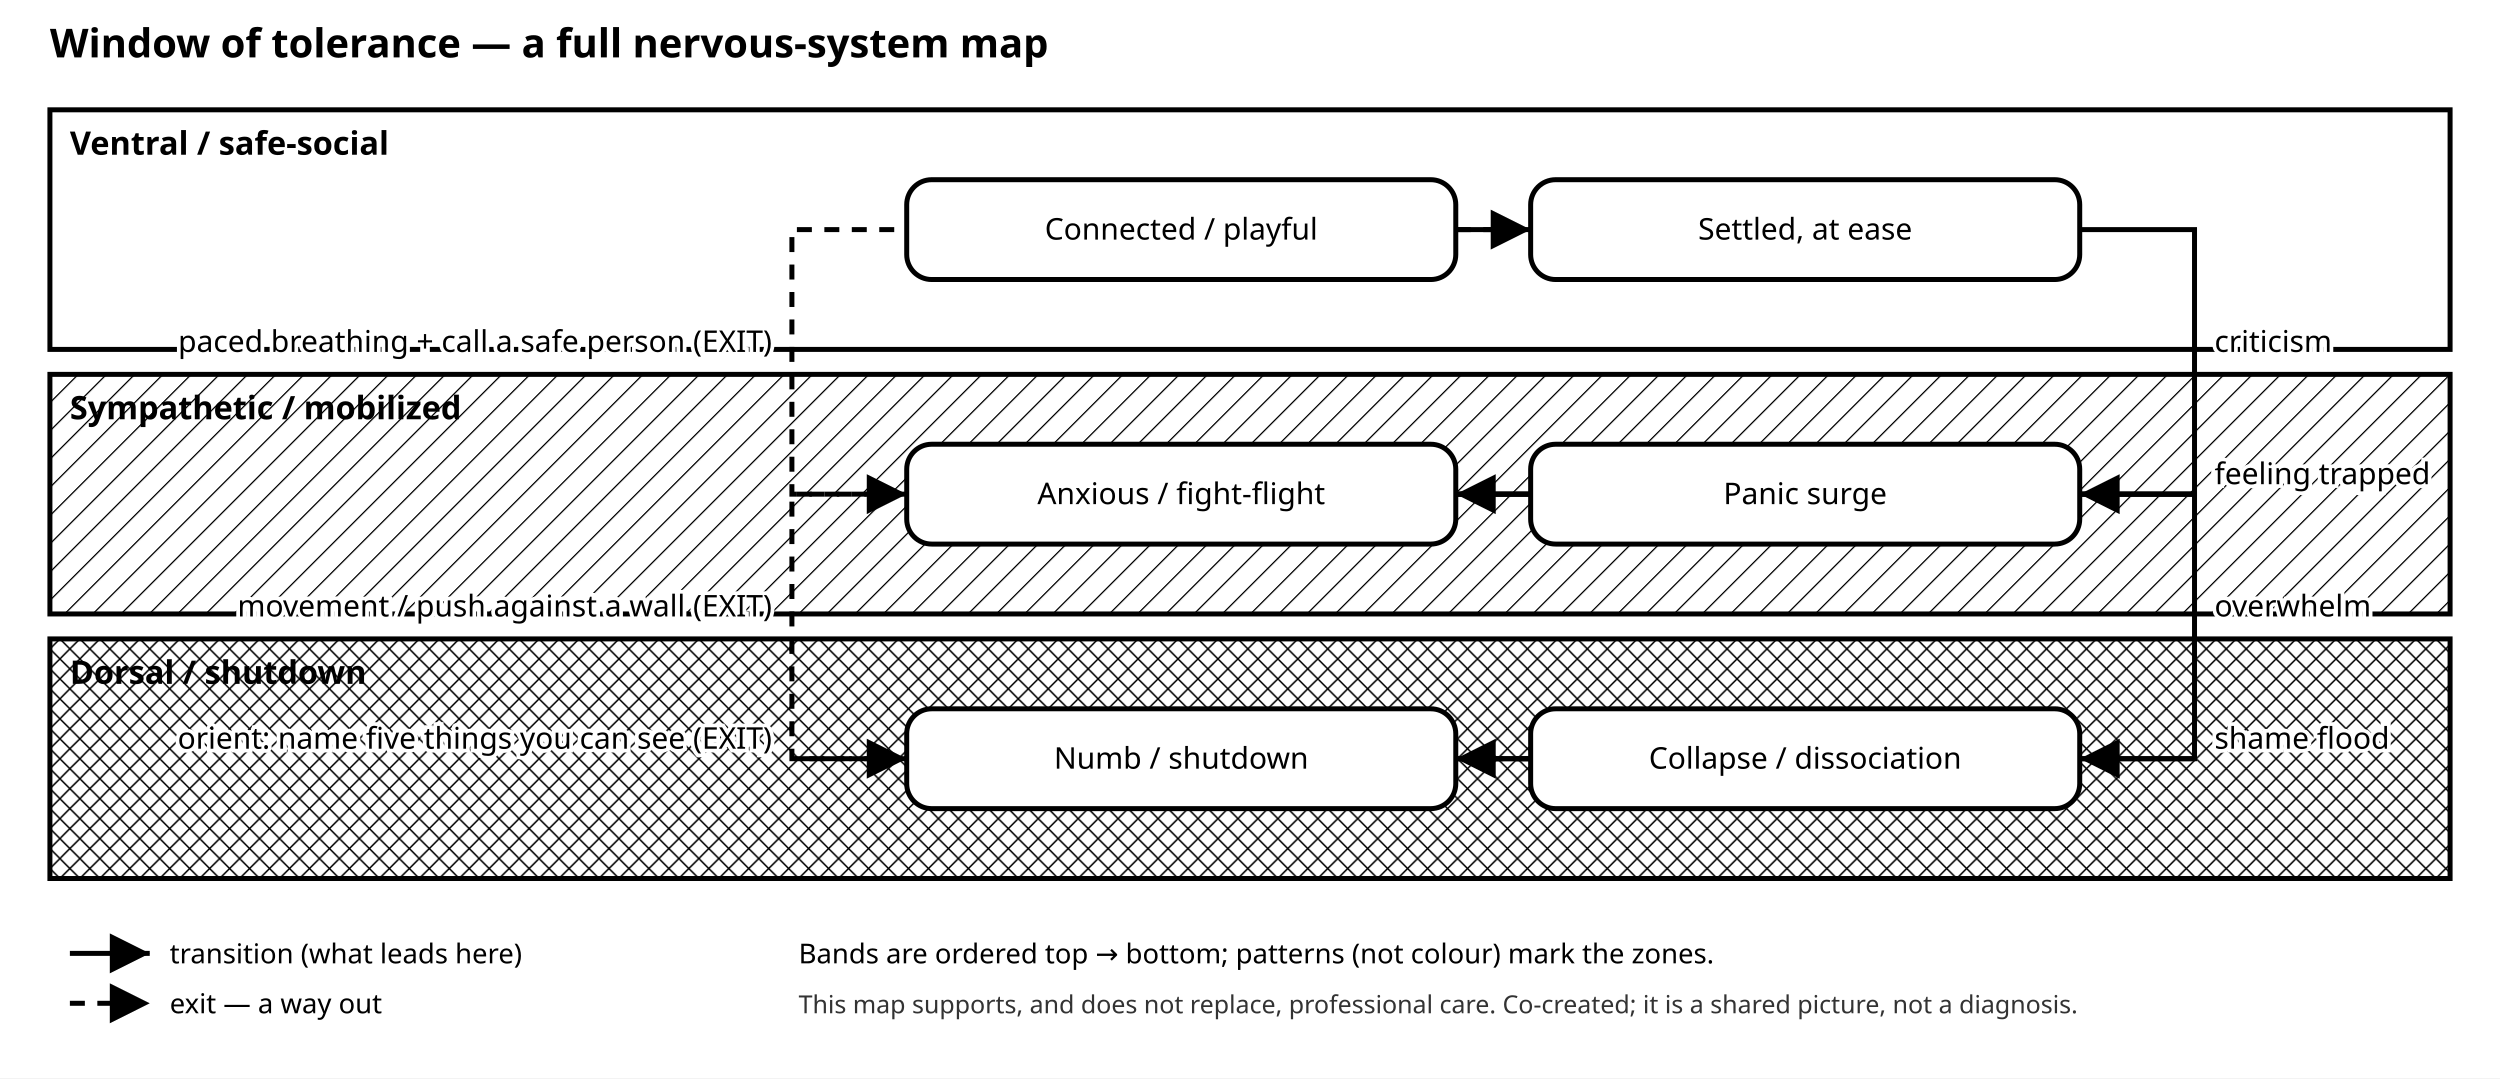
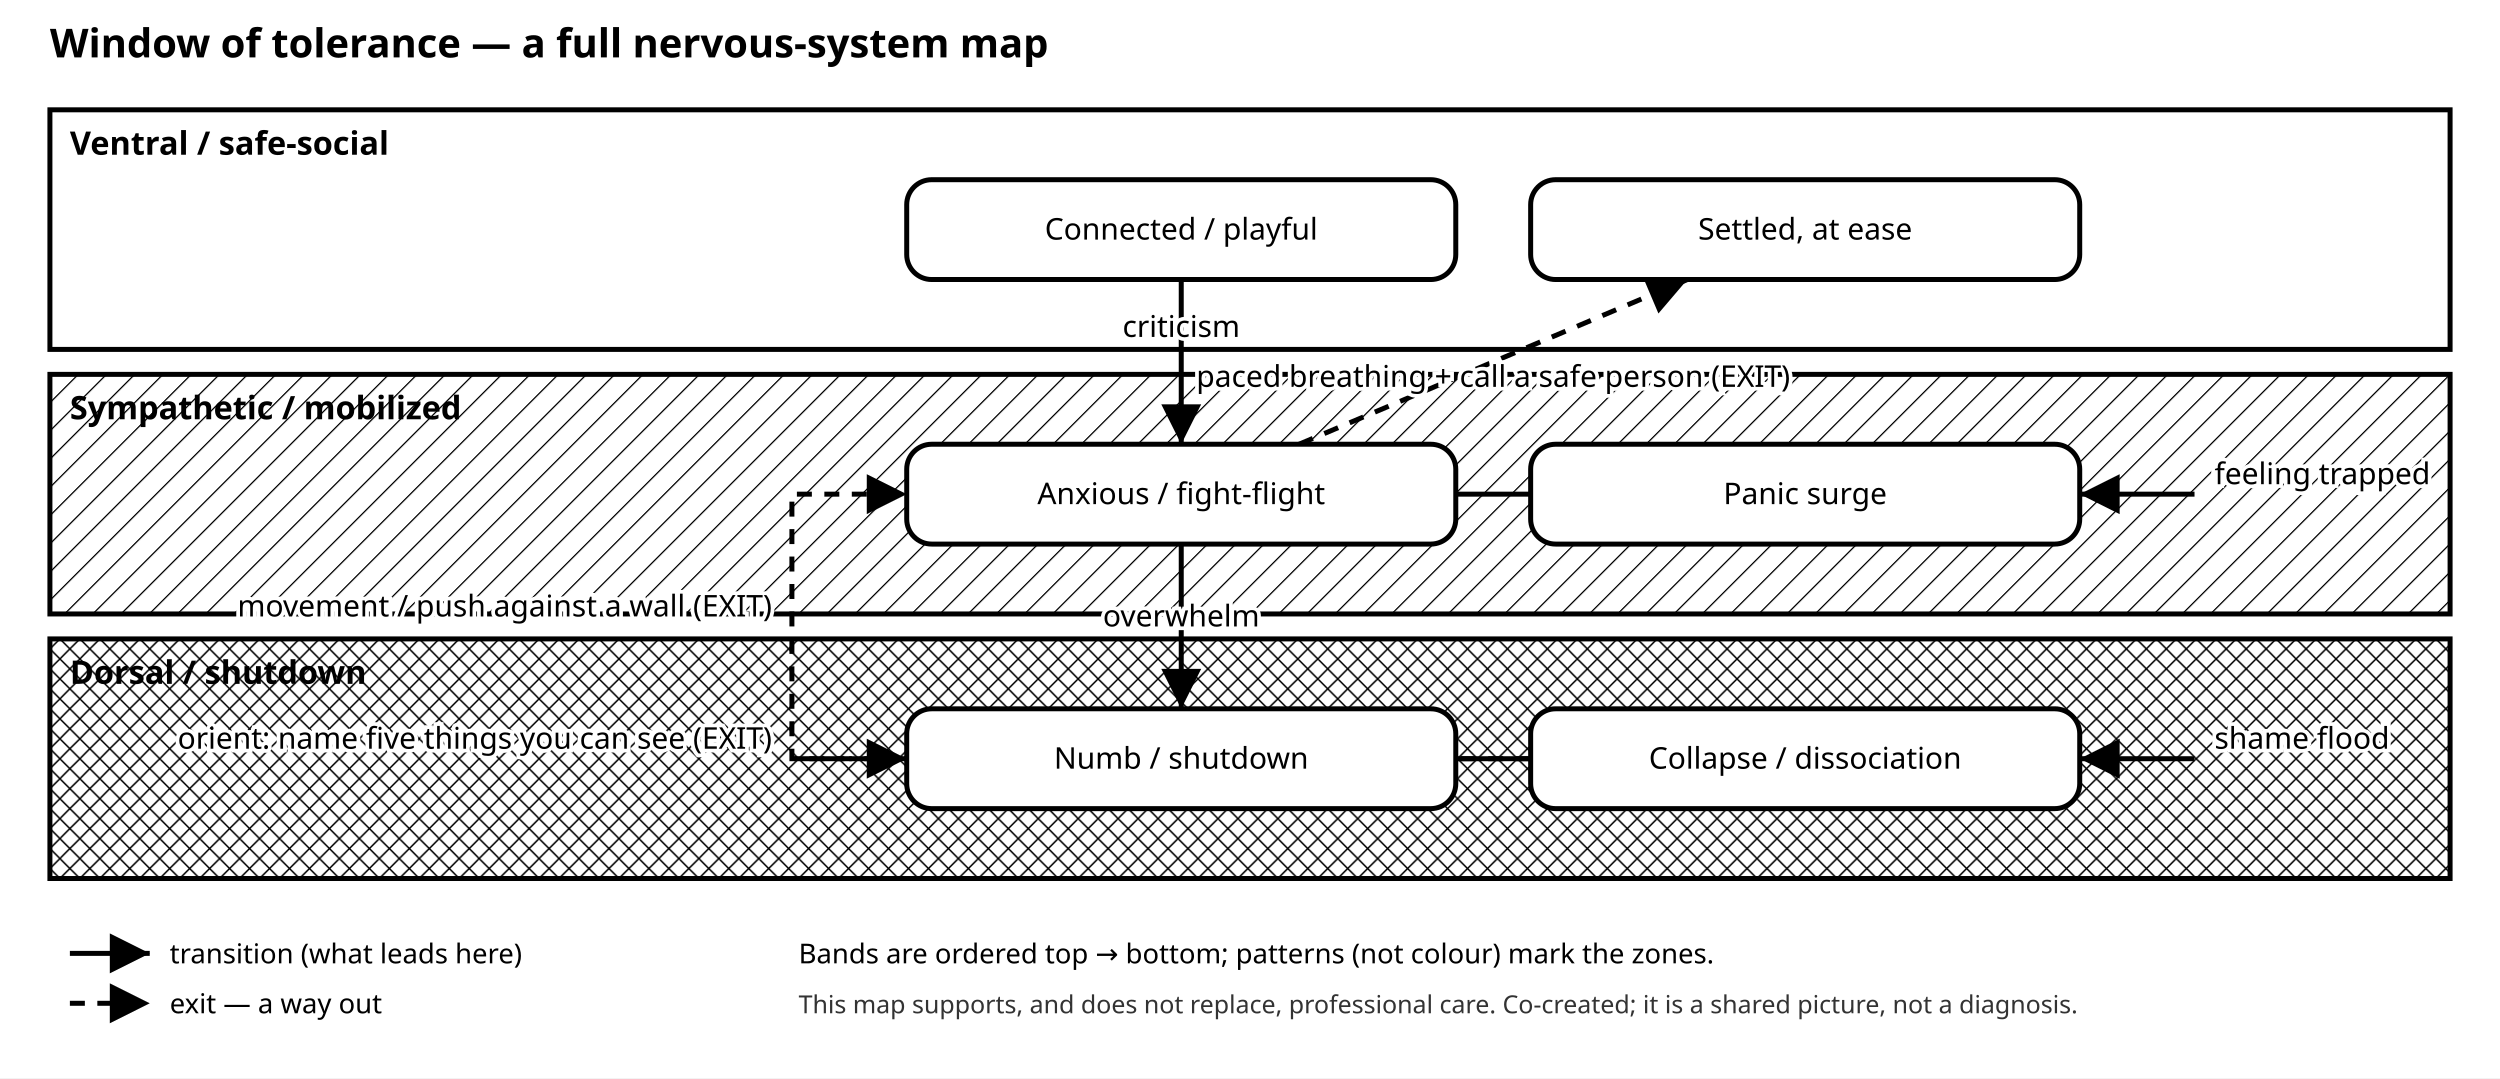
<svg xmlns="http://www.w3.org/2000/svg" viewBox="0 0 1001.7 432" role="img" aria-label="State map: Window of tolerance — a full nervous-system map. Bands top to bottom: Ventral / safe-social, Sympathetic / mobilized, Dorsal / shutdown. Transitions: Connected / playful to Anxious / fight-flight on criticism; Anxious / fight-flight to Panic surge on feeling trapped; Anxious / fight-flight to Numb / shutdown on overwhelm; Numb / shutdown to Collapse / dissociation on shame flood. Ways out: Collapse / dissociation to Numb / shutdown via orient: name five things you can see; Numb / shutdown to Anxious / fight-flight via movement / push against a wall; Anxious / fight-flight to Settled, at ease via paced breathing + call a safe person.">
  <defs>
    <marker id="arrow" markerWidth="10" markerHeight="10" refX="8" refY="4" orient="auto-start-reverse">
      <path d="M0,0 L8,4 L0,8 z" fill="#000" />
    </marker>
    <pattern id="p-diagonal" width="8" height="8" patternUnits="userSpaceOnUse" patternTransform="rotate(45)">
      <line x1="0" y1="0" x2="0" y2="8" stroke="#000" stroke-width="1" />
    </pattern>
    <pattern id="p-cross-hatch" width="8" height="8" patternUnits="userSpaceOnUse">
      <path d="M0 0 L8 8 M8 0 L0 8" stroke="#000" stroke-width="0.6" />
    </pattern>
    <pattern id="p-dots" width="10" height="10" patternUnits="userSpaceOnUse">
      <circle cx="2" cy="2" r="1" fill="#000" />
    </pattern>
  </defs>
  <rect x="0" y="0" width="1001.7" height="432" fill="#fff" />
  <text x="20" y="23" font-family="sans-serif" font-size="16" font-weight="700">Window of tolerance — a full nervous-system map</text>
  <rect data-el="band:ventral" x="20" y="44" width="961.7" height="96" fill="#ffffff" fill-opacity="1" stroke="#000" stroke-width="2" />
  <text x="28" y="62" font-family="sans-serif" font-size="13" font-weight="700">Ventral / safe-social</text>
  <rect data-el="band:sympathetic" x="20" y="150" width="961.7" height="96" fill="#ffffff" fill-opacity="1" stroke="#000" stroke-width="2" />
  <rect x="20" y="150" width="961.7" height="96" fill="url(#p-diagonal)" stroke="none" />
  <text x="28" y="168" font-family="sans-serif" font-size="13" font-weight="700">Sympathetic / mobilized</text>
  <rect data-el="band:dorsal" x="20" y="256" width="961.7" height="96" fill="#ffffff" fill-opacity="1" stroke="#000" stroke-width="2" />
  <rect x="20" y="256" width="961.7" height="96" fill="url(#p-cross-hatch)" stroke="none" />
  <text x="28" y="274" font-family="sans-serif" font-size="13" font-weight="700">Dorsal / shutdown</text>
-   <path data-el="edge:e1" d="M 583.3,92 H 879.3 V 198 H 583.3" fill="none" stroke="#000" stroke-width="2" marker-end="url(#arrow)" />
+   <path data-el="edge:e1" d="M 473.3,112 L 473.3,178" fill="none" stroke="#000" stroke-width="2" marker-end="url(#arrow)" />
  <path data-el="edge:e2" d="M 583.3,198 H 879.3 V 198 H 833.3" fill="none" stroke="#000" stroke-width="2" marker-end="url(#arrow)" />
-   <path data-el="edge:e3" d="M 583.3,198 H 879.3 V 304 H 583.3" fill="none" stroke="#000" stroke-width="2" marker-end="url(#arrow)" />
+   <path data-el="edge:e3" d="M 473.3,218 L 473.3,284" fill="none" stroke="#000" stroke-width="2" marker-end="url(#arrow)" />
  <path data-el="edge:e4" d="M 583.3,304 H 879.3 V 304 H 833.3" fill="none" stroke="#000" stroke-width="2" marker-end="url(#arrow)" />
  <path data-el="edge:x1" d="M 613.3,304 H 317.3 V 304 H 363.3" fill="none" stroke="#000" stroke-width="2" stroke-dasharray="6 5" marker-end="url(#arrow)" />
  <path data-el="edge:x2" d="M 363.3,304 H 317.3 V 198 H 363.3" fill="none" stroke="#000" stroke-width="2" stroke-dasharray="6 5" marker-end="url(#arrow)" />
-   <path data-el="edge:x3" d="M 363.3,198 H 317.3 V 92 H 613.3" fill="none" stroke="#000" stroke-width="2" stroke-dasharray="6 5" marker-end="url(#arrow)" />
-   <text data-el="edgelabel:e1" x="887.3" y="141" font-family="sans-serif" font-size="12" text-anchor="start" stroke="#fff" stroke-width="3" paint-order="stroke">criticism</text>
+   <path data-el="edge:x3" d="M 520.5,178 L 676.1,112" fill="none" stroke="#000" stroke-width="2" stroke-dasharray="6 5" marker-end="url(#arrow)" />
  <text data-el="edgelabel:e2" x="887.3" y="194" font-family="sans-serif" font-size="12" text-anchor="start" stroke="#fff" stroke-width="3" paint-order="stroke">feeling trapped</text>
-   <text data-el="edgelabel:e3" x="887.3" y="247" font-family="sans-serif" font-size="12" text-anchor="start" stroke="#fff" stroke-width="3" paint-order="stroke">overwhelm</text>
  <text data-el="edgelabel:e4" x="887.3" y="300" font-family="sans-serif" font-size="12" text-anchor="start" stroke="#fff" stroke-width="3" paint-order="stroke">shame flood</text>
  <text data-el="edgelabel:x1" x="309.3" y="300" font-family="sans-serif" font-size="12" text-anchor="end" stroke="#fff" stroke-width="3" paint-order="stroke">orient: name five things you can see (EXIT)</text>
  <text data-el="edgelabel:x2" x="309.3" y="247" font-family="sans-serif" font-size="12" text-anchor="end" stroke="#fff" stroke-width="3" paint-order="stroke">movement / push against a wall (EXIT)</text>
-   <text data-el="edgelabel:x3" x="309.3" y="141" font-family="sans-serif" font-size="12" text-anchor="end" stroke="#fff" stroke-width="3" paint-order="stroke">paced breathing + call a safe person (EXIT)</text>
+   <text data-el="edgelabel:e1" x="473.3" y="135" font-family="sans-serif" font-size="12" text-anchor="middle" stroke="#fff" stroke-width="3" paint-order="stroke">criticism</text>
+   <text data-el="edgelabel:x3" x="598.3" y="155" font-family="sans-serif" font-size="12" text-anchor="middle" stroke="#fff" stroke-width="3" paint-order="stroke">paced breathing + call a safe person (EXIT)</text>
+   <text data-el="edgelabel:e3" x="473.3" y="251" font-family="sans-serif" font-size="12" text-anchor="middle" stroke="#fff" stroke-width="3" paint-order="stroke">overwhelm</text>
  <rect data-el="node:connected" x="363.3" y="72" width="220" height="40" rx="10" ry="10" fill="#fff" stroke="#000" stroke-width="2" />
  <text x="473.3" y="96" font-family="sans-serif" font-size="12" text-anchor="middle" data-el="nodelabel:connected">Connected / playful</text>
  <rect data-el="node:settled" x="613.3" y="72" width="220" height="40" rx="10" ry="10" fill="#fff" stroke="#000" stroke-width="2" />
  <text x="723.3" y="96" font-family="sans-serif" font-size="12" text-anchor="middle" data-el="nodelabel:settled">Settled, at ease</text>
  <rect data-el="node:anxious" x="363.3" y="178" width="220" height="40" rx="10" ry="10" fill="#fff" stroke="#000" stroke-width="2" />
  <text x="473.3" y="202" font-family="sans-serif" font-size="12" text-anchor="middle" data-el="nodelabel:anxious">Anxious / fight-flight</text>
  <rect data-el="node:panic" x="613.3" y="178" width="220" height="40" rx="10" ry="10" fill="#fff" stroke="#000" stroke-width="2" />
  <text x="723.3" y="202" font-family="sans-serif" font-size="12" text-anchor="middle" data-el="nodelabel:panic">Panic surge</text>
  <rect data-el="node:numb" x="363.3" y="284" width="220" height="40" rx="10" ry="10" fill="#fff" stroke="#000" stroke-width="2" />
  <text x="473.3" y="308" font-family="sans-serif" font-size="12" text-anchor="middle" data-el="nodelabel:numb">Numb / shutdown</text>
  <rect data-el="node:collapse" x="613.3" y="284" width="220" height="40" rx="10" ry="10" fill="#fff" stroke="#000" stroke-width="2" />
  <text x="723.3" y="308" font-family="sans-serif" font-size="12" text-anchor="middle" data-el="nodelabel:collapse">Collapse / dissociation</text>
  <line x1="28" y1="382" x2="60" y2="382" stroke="#000" stroke-width="2" marker-end="url(#arrow)" />
  <text x="68" y="386" font-family="sans-serif" font-size="11">transition (what leads here)</text>
  <line x1="28" y1="402" x2="60" y2="402" stroke="#000" stroke-width="2" stroke-dasharray="6 5" marker-end="url(#arrow)" />
  <text x="68" y="406" font-family="sans-serif" font-size="11">exit — a way out</text>
  <text x="320" y="386" font-family="sans-serif" font-size="11">Bands are ordered top → bottom; patterns (not colour) mark the zones.</text>
  <text x="320" y="406" font-family="sans-serif" font-size="10" fill="#333">This map supports, and does not replace, professional care. Co-created; it is a shared picture, not a diagnosis.</text>
</svg>
